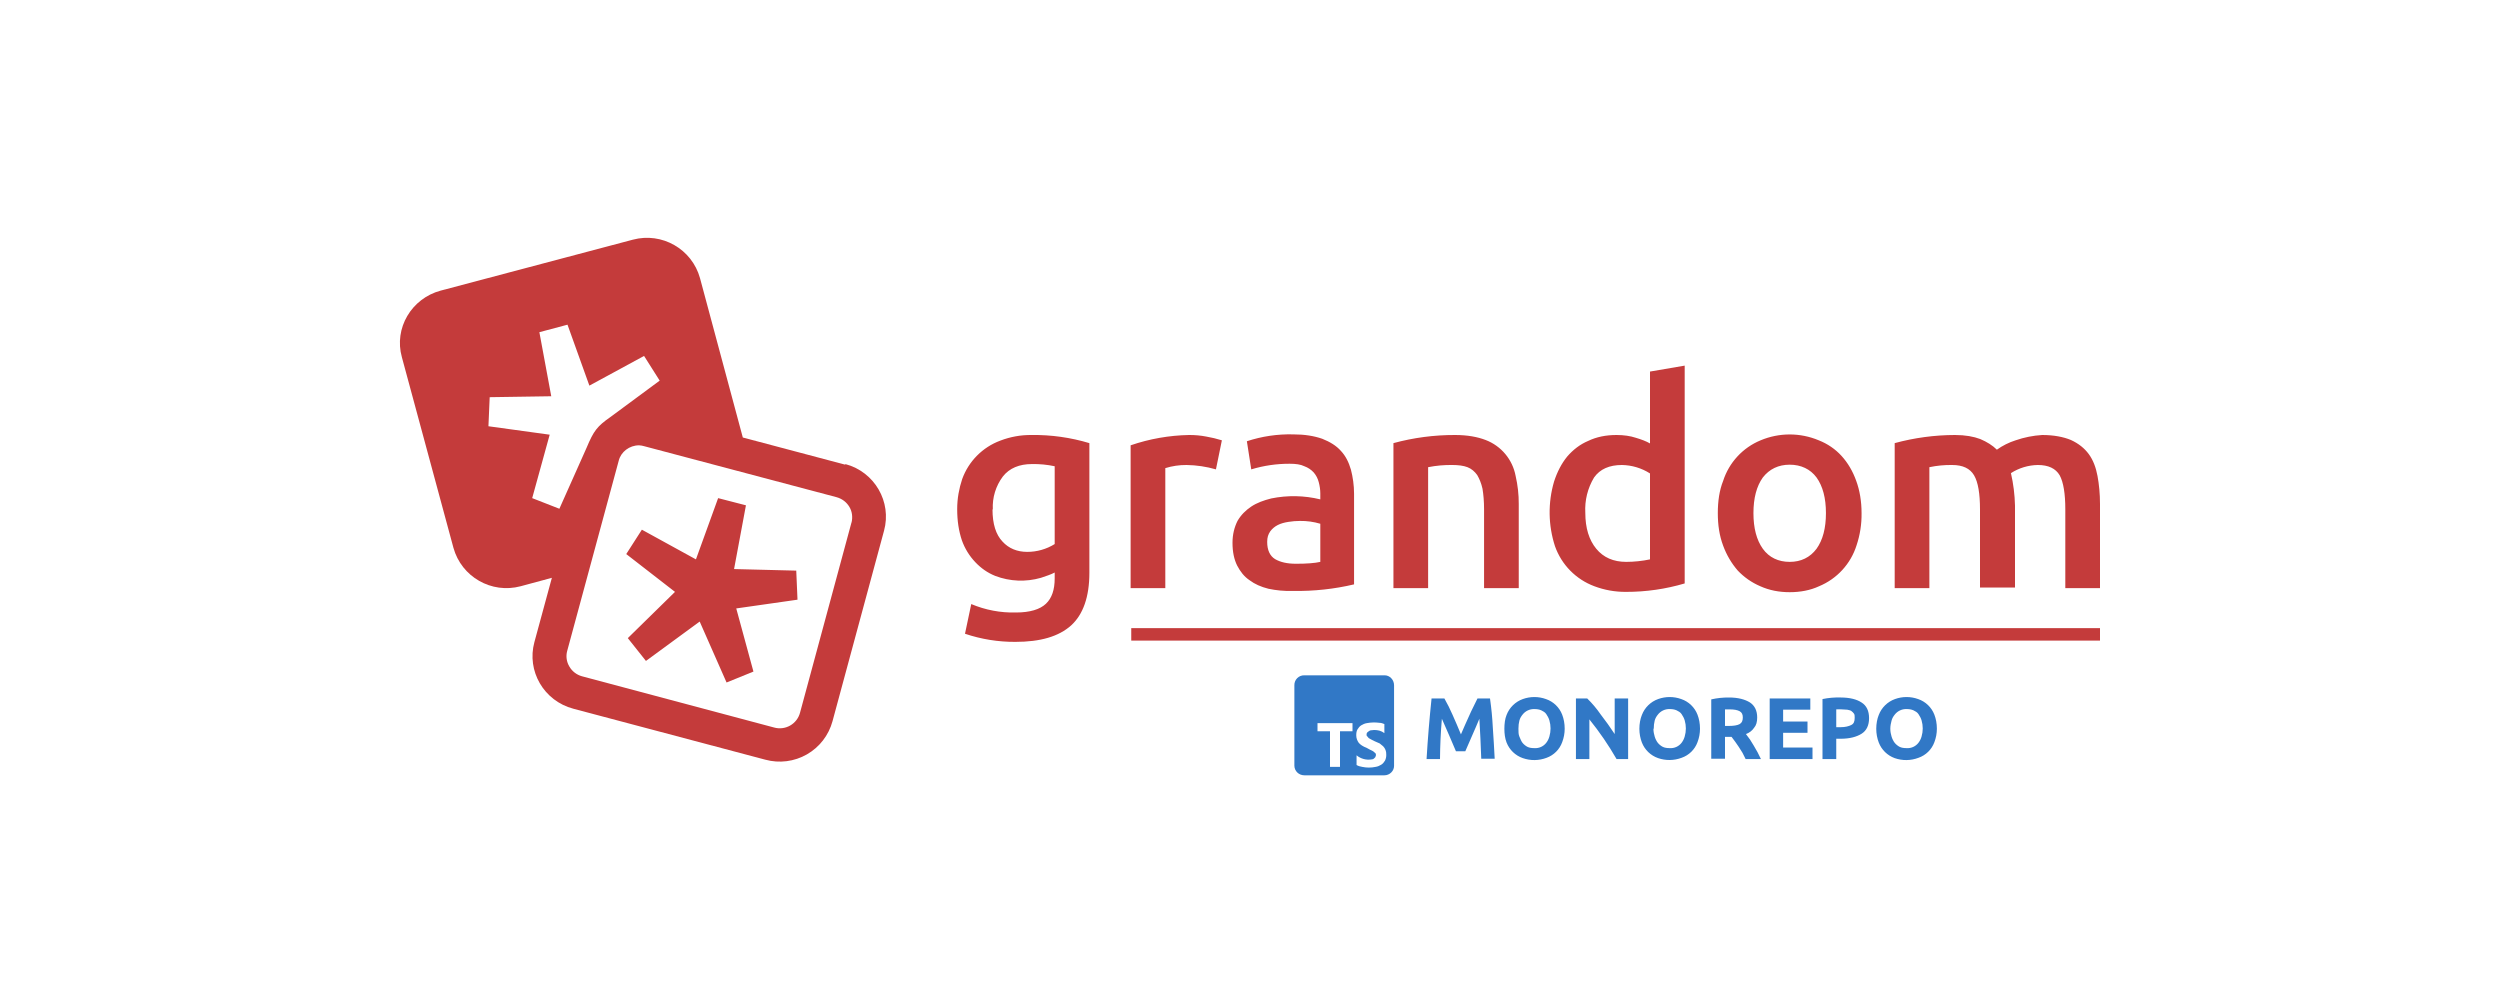
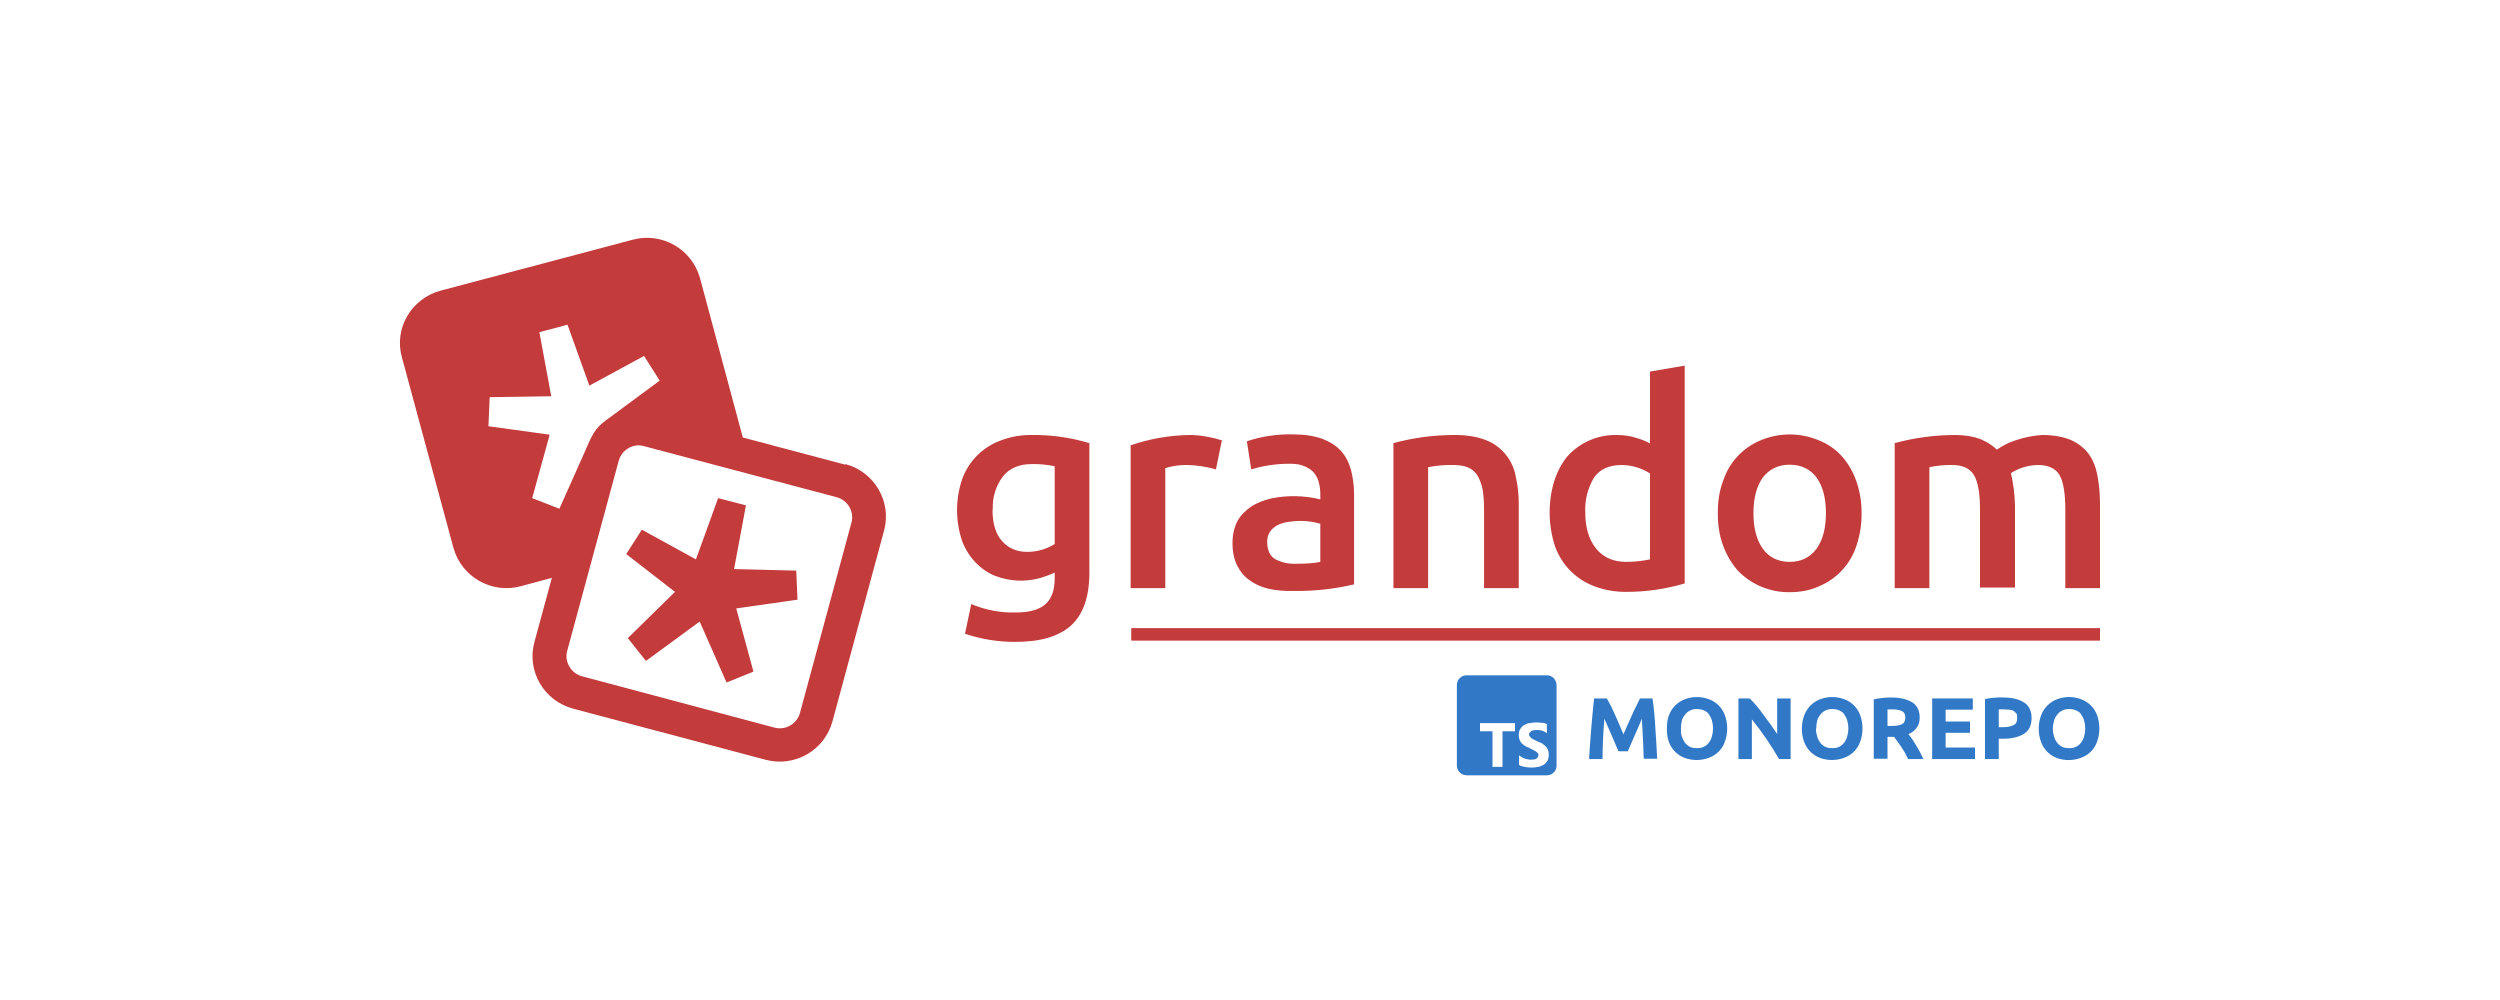
<svg xmlns="http://www.w3.org/2000/svg" viewBox="0 0 800 320">
-   <path d="M462.2 223.5a53.5 53.5 0 0 1 2.6 5.2l1.4 3.2 1.3 3.1 1.3-3a148.2 148.2 0 0 1 4-8.5h4a99.4 99.4 0 0 1 .9 9.3 516.4 516.4 0 0 1 .6 10H474a511.3 511.3 0 0 0-.6-12.8l-1.1 2.6a388.8 388.8 0 0 0-3.4 7.8h-3a602.9 602.9 0 0 0-4.5-10.4 165.3 165.3 0 0 0-.6 12.9h-4.3a427.7 427.7 0 0 1 1.6-19.4h4.1ZM500.7 233.2a12 12 0 0 1-.8 4.3 8.3 8.3 0 0 1-5 5 11.1 11.1 0 0 1-7.6.1 8.6 8.6 0 0 1-5.2-5c-.5-1.3-.7-2.8-.7-4.4s.2-3.2.7-4.4a8.7 8.7 0 0 1 5.2-5.1 10.9 10.9 0 0 1 7.4 0 8.5 8.5 0 0 1 5.2 5c.5 1.3.8 2.8.8 4.5Zm-14.8 0c0 1 0 1.8.3 2.5s.6 1.5 1 2 1 1 1.6 1.3 1.4.4 2.2.4a4.4 4.4 0 0 0 3.8-1.7 6 6 0 0 0 1-2 9.2 9.2 0 0 0 0-5.2c-.2-.7-.6-1.4-1-2s-1-.9-1.6-1.2c-.7-.3-1.4-.4-2.2-.4a4.6 4.6 0 0 0-3.8 1.8c-.4.5-.8 1.1-1 1.9-.2.8-.3 1.6-.3 2.6ZM517.3 242.9a98 98 0 0 0-8.7-12.7v12.7h-4.3v-19.4h3.6a34 34 0 0 1 4.3 5.1 99.8 99.8 0 0 1 4.5 6.3v-11.4h4.3v19.4h-3.7ZM544 233.2a12 12 0 0 1-.8 4.3 8.3 8.3 0 0 1-5.1 5 11.1 11.1 0 0 1-7.5.1 8.6 8.6 0 0 1-5.2-5c-.5-1.3-.8-2.8-.8-4.4s.3-3.2.8-4.4a8.7 8.7 0 0 1 5.2-5.1 10.9 10.9 0 0 1 7.4 0 8.5 8.5 0 0 1 5.2 5c.5 1.3.8 2.8.8 4.5Zm-14.9 0c0 1 .2 1.8.4 2.5s.6 1.5 1 2 1 1 1.6 1.3 1.4.4 2.2.4a4.4 4.4 0 0 0 3.8-1.7 6 6 0 0 0 1-2 9.2 9.2 0 0 0 0-5.2c-.2-.7-.6-1.4-1-2s-1-.9-1.6-1.2c-.7-.3-1.4-.4-2.2-.4a4.6 4.6 0 0 0-3.8 1.8c-.4.5-.8 1.1-1 1.9-.2.8-.3 1.6-.3 2.6ZM553.3 223.2c2.9 0 5.1.6 6.7 1.6 1.5 1 2.3 2.6 2.3 4.8 0 1.4-.3 2.5-1 3.3-.6.9-1.5 1.6-2.6 2a26.3 26.3 0 0 1 2.5 3.7 40.2 40.2 0 0 1 2.3 4.3h-4.9l-1-2-1.2-1.9a53.7 53.7 0 0 0-2.3-3.2H552v7h-4.4v-19a24.8 24.8 0 0 1 5.7-.6Zm.2 3.8H552v5.3h1.2c1.6 0 2.8-.2 3.5-.6.7-.4 1-1.1 1-2.1s-.3-1.6-1-2-1.8-.6-3.2-.6ZM566.3 242.9v-19.4h13v3.6h-8.7v3.8h7.8v3.6h-7.8v4.7h9.4v3.7h-13.7ZM589 223.2c3 0 5.2.6 6.7 1.6 1.6 1 2.4 2.7 2.4 5s-.8 4-2.4 5c-1.6 1-3.8 1.6-6.7 1.6h-1.4v6.5h-4.4v-19.2a24.7 24.7 0 0 1 5.9-.5Zm.4 3.8a16 16 0 0 0-1.8 0v5.7h1.4c1.5 0 2.6-.3 3.4-.7.8-.4 1.1-1.1 1.1-2.3 0-.5 0-1-.2-1.3s-.5-.6-.9-.9c-.3-.2-.8-.3-1.3-.4l-1.8-.1ZM619.8 233.2a12 12 0 0 1-.8 4.3 8.3 8.3 0 0 1-5.1 5 11.1 11.1 0 0 1-7.6.1 8.6 8.6 0 0 1-5.1-5c-.5-1.3-.8-2.8-.8-4.4s.3-3.2.8-4.4a8.7 8.7 0 0 1 5.2-5.1 10.9 10.9 0 0 1 7.4 0 8.5 8.5 0 0 1 5.2 5c.5 1.3.8 2.8.8 4.5Zm-14.9 0c0 1 .2 1.8.4 2.5s.6 1.5 1 2 1 1 1.6 1.3 1.4.4 2.2.4a4.4 4.4 0 0 0 3.8-1.7 6 6 0 0 0 1-2 9.2 9.2 0 0 0 0-5.2c-.2-.7-.6-1.4-1-2s-1-.9-1.6-1.2c-.7-.3-1.4-.4-2.2-.4a4.6 4.6 0 0 0-3.8 1.8c-.4.5-.8 1.1-1 1.9-.2.8-.4 1.6-.4 2.6ZM443.1 216.1h-25.7a3.1 3.1 0 0 0-3.2 3.2V245c0 1.7 1.4 3.1 3.2 3.1H443c1.7 0 3.1-1.4 3.1-3v-25.8c0-1.8-1.4-3.2-3-3.2ZM432.8 234h-4v11.4h-3.2V234h-4v-2.6h11.2v2.6Zm10.4 9.4c-.3.5-.7 1-1.2 1.3-.5.3-1.1.6-1.8.7a10.3 10.3 0 0 1-4.3 0c-.7-.1-1.3-.3-1.8-.6v-3.1a6 6 0 0 0 4.9 1.3c.3 0 .5-.1.7-.3l.4-.4.2-.6c0-.3 0-.5-.2-.7l-.7-.6-1-.5-1.1-.6c-1.1-.4-2-1-2.5-1.6-.5-.7-.8-1.5-.8-2.4 0-.8.1-1.4.4-1.9.3-.5.7-1 1.2-1.3.5-.3 1.1-.6 1.8-.7a12.7 12.7 0 0 1 4-.1c.6 0 1.1.2 1.6.4v2.9a4.7 4.7 0 0 0-1.6-.8 6.6 6.6 0 0 0-1.7-.2l-1 .1c-.3 0-.5.2-.7.3l-.5.4a1 1 0 0 0-.2.6c0 .3 0 .5.2.6l.5.6.9.5 1 .5 1.6.7 1.1.9a3.5 3.5 0 0 1 1 2.6 4 4 0 0 1-.4 2Z" style="fill:#3178c6" />
-   <path style="fill:#c43b3b" d="M362 201h310v4H362zM348.6 183.3c0 7.7-2 13.3-5.8 16.8-4 3.6-9.9 5.3-17.9 5.3a49.5 49.5 0 0 1-16.1-2.6l2-9.5a34.5 34.5 0 0 0 14.3 2.7c4.5 0 7.7-1 9.6-2.8 1.9-1.8 2.8-4.5 2.8-8.1v-1.9c-1.1.6-2.6 1.1-4.4 1.7a23.1 23.1 0 0 1-14.6-.6c-2.5-1-4.6-2.5-6.4-4.4a19.7 19.7 0 0 1-4.3-7c-1-3-1.5-6.2-1.5-10 0-3.4.6-6.6 1.6-9.6a20.6 20.6 0 0 1 12.2-12.3 27 27 0 0 1 10-1.8 61.4 61.4 0 0 1 18.5 2.6v41.5Zm-31-20.3c0 4.7 1.1 8.1 3.2 10.3 2 2.2 4.7 3.3 7.9 3.3a16.6 16.6 0 0 0 8.8-2.5v-24.9a32 32 0 0 0-7.3-.7c-4 0-7.2 1.3-9.3 4a16.2 16.2 0 0 0-3.2 10.5ZM389.1 150.2a35.8 35.8 0 0 0-9.4-1.4 22.4 22.4 0 0 0-6.8 1v38.4h-11.1v-45.7a61.2 61.2 0 0 1 18.7-3.3 27.9 27.9 0 0 1 5.5.5 39.6 39.6 0 0 1 5 1.2l-1.9 9.3ZM413.8 139c3.7 0 6.7.5 9.3 1.4 2.5 1 4.5 2.2 6 3.9 1.5 1.6 2.5 3.6 3.2 6 .6 2.3 1 5 1 7.7v29a79.2 79.2 0 0 1-19.4 2.1c-3 .1-5.6-.2-8-.7-2.4-.6-4.4-1.5-6-2.7-1.8-1.2-3-2.8-4-4.7-1-2-1.5-4.4-1.5-7.3 0-2.7.6-5 1.6-7 1.1-1.9 2.6-3.4 4.4-4.6 1.8-1.2 4-2 6.4-2.6a35.9 35.9 0 0 1 15.7.3v-1.9c0-1.2-.2-2.5-.5-3.6a7.6 7.6 0 0 0-1.6-3.1 7.5 7.5 0 0 0-3-2c-1.2-.6-2.8-.8-4.7-.8a41.9 41.9 0 0 0-12.3 1.8l-1.4-9a43.7 43.7 0 0 1 14.8-2.2Zm1 41.4c3.3 0 6-.2 7.7-.6v-12.2a21.7 21.7 0 0 0-6.5-.9c-1.2 0-2.5.1-3.7.3-1.3.2-2.4.5-3.4 1s-1.8 1.2-2.4 2c-.7 1-1 2-1 3.4 0 2.7.9 4.5 2.5 5.5 1.7 1 3.9 1.5 6.7 1.5ZM445.9 141.8a74.3 74.3 0 0 1 19.7-2.6c4 0 7.2.6 9.8 1.6a15.3 15.3 0 0 1 9.6 11.5 39 39 0 0 1 1 9v26.9h-11.1V163c0-2.6-.2-4.8-.5-6.6-.4-1.8-1-3.2-1.7-4.4-.8-1.1-1.8-2-3.1-2.5s-3-.7-4.8-.7a37 37 0 0 0-7.8.7v38.7h-11.1v-46.4ZM539.1 186.7a65.6 65.6 0 0 1-18.8 2.7 28 28 0 0 1-10.1-1.8 21.2 21.2 0 0 1-12.6-12.8 35 35 0 0 1-.3-20.7c1-3.1 2.4-5.8 4.2-8 1.9-2.2 4.1-3.9 6.7-5 2.7-1.3 5.7-1.9 9.1-1.9 2.3 0 4.4.3 6.2.9 1.7.5 3.3 1.1 4.5 1.8v-23l11.1-1.9v69.7Zm-31.8-22.6c0 4.9 1.2 8.7 3.5 11.5 2.3 2.8 5.5 4.2 9.6 4.2a38 38 0 0 0 7.6-.8v-27.5a17.2 17.2 0 0 0-9-2.7c-4 0-7 1.3-8.9 4a19.7 19.7 0 0 0-2.8 11.3ZM595.7 164.2a31 31 0 0 1-1.6 10.3 21 21 0 0 1-12 13.1c-2.8 1.3-6 1.9-9.4 1.9s-6.5-.6-9.4-1.9c-2.8-1.2-5.2-2.9-7.2-5-2-2.3-3.6-5-4.7-8-1.2-3.2-1.7-6.6-1.7-10.4s.5-7.3 1.7-10.3a21 21 0 0 1 12-13 24 24 0 0 1 18.6 0c2.8 1.1 5.3 2.8 7.3 5s3.6 4.9 4.7 8c1.1 3 1.7 6.5 1.7 10.3Zm-11.4 0c0-4.8-1-8.6-3-11.4-2-2.7-5-4.1-8.6-4.1s-6.5 1.4-8.6 4.1c-2 2.8-3 6.6-3 11.4 0 4.8 1 8.6 3 11.4 2 2.8 5 4.2 8.6 4.2s6.5-1.4 8.6-4.2c2-2.8 3-6.6 3-11.4ZM633.6 163c0-5-.6-8.7-1.9-10.9-1.3-2.2-3.6-3.3-7-3.3a32.8 32.8 0 0 0-7.3.7v38.7h-11.1v-46.4a74 74 0 0 1 19.3-2.6c3.3 0 6 .5 8.1 1.3 2.1.9 3.9 2 5.3 3.4a21.5 21.5 0 0 1 6-3 31.9 31.9 0 0 1 8.5-1.7c3.7 0 6.8.6 9.2 1.6 2.4 1.1 4.3 2.6 5.7 4.5s2.3 4.3 2.8 7 .8 5.7.8 9v26.9h-11.1V163c0-5-.6-8.7-1.8-10.9-1.3-2.2-3.6-3.3-7-3.3a16.4 16.4 0 0 0-8.6 2.6 51.9 51.9 0 0 1 1.3 10.4V188h-11.2V163ZM234.9 182.1l3.8-20.4-8.9-2.3-7.1 19.6-17.3-9.5-5 7.8 15.6 12.1-15.1 14.8 5.8 7.3 17.2-12.6 8.6 19.5 8.6-3.5-5.5-20.2 19.6-2.8-.4-9.3-19.9-.5z" />
-   <path d="m270.5 148.7-32.8-8.7L224 89a17.6 17.6 0 0 0-21.5-12.3L141 93c-9.3 2.5-15 12-12.4 21.3l16.5 61a17.6 17.6 0 0 0 21.5 12.3l10-2.7-5.6 20.6c-2.5 9.2 3 18.8 12.5 21.3l61.4 16.3a17.5 17.5 0 0 0 21.5-12.3l16.5-61c2.5-9.2-3-18.8-12.4-21.3Zm-100.2 10.7 5.6-20.3-19.6-2.7.4-9.3 19.7-.3-3.8-20.5 9-2.4 7 19.5 17.5-9.5 5 7.9-15.7 11.6c-4.3 3-5.4 4.4-7.7 9.9l-8.7 19.5-8.7-3.4Zm102.2 7.7-16.5 61a6.7 6.7 0 0 1-8.3 4.7l-61.5-16.4a6.7 6.7 0 0 1-4-3.1 6.4 6.4 0 0 1-.7-5l16.5-60.9c.7-2.8 3.4-4.9 6.5-4.9a7 7 0 0 1 1.7.3l61.5 16.3c1.8.5 3.2 1.6 4.1 3.1.9 1.5 1.1 3.3.7 5Z" style="fill:#c43b3b" />
+   <path fill="#3178c6" d="M514.2 223.5a53.5 53.5 0 0 1 2.6 5.2l1.4 3.2 1.3 3.1 1.3-3a148.2 148.2 0 0 1 4-8.5h4a99.4 99.4 0 0 1 .9 9.3 516.4 516.4 0 0 1 .6 10H526a511.3 511.3 0 0 0-.6-12.8l-1.1 2.6a388.8 388.8 0 0 0-3.4 7.8h-3a602.9 602.9 0 0 0-4.5-10.4 165.3 165.3 0 0 0-.6 12.9h-4.3a427.7 427.7 0 0 1 1.6-19.4h4.1Zm38.5 9.7a12 12 0 0 1-.8 4.3 8.3 8.3 0 0 1-5.1 5 11.1 11.1 0 0 1-7.5.1 8.6 8.6 0 0 1-5.2-5c-.5-1.3-.7-2.8-.7-4.4s.2-3.2.7-4.4a8.7 8.7 0 0 1 5.2-5.1 10.9 10.9 0 0 1 7.4 0 8.5 8.5 0 0 1 5.2 5c.5 1.3.8 2.8.8 4.5Zm-14.8 0c0 1 0 1.8.3 2.5s.6 1.5 1 2 1 1 1.6 1.3 1.4.4 2.2.4a4.4 4.4 0 0 0 3.8-1.7 6 6 0 0 0 1-2 9.2 9.2 0 0 0 0-5.2c-.2-.7-.6-1.4-1-2s-1-.9-1.6-1.2c-.7-.3-1.4-.4-2.2-.4a4.6 4.6 0 0 0-3.8 1.8c-.4.5-.8 1.1-1 1.9-.2.8-.3 1.6-.3 2.6Zm31.4 9.7a98 98 0 0 0-8.7-12.7v12.7h-4.3v-19.4h3.6a34 34 0 0 1 4.3 5.1 99.8 99.8 0 0 1 4.5 6.3v-11.4h4.3v19.4h-3.7Zm26.7-9.7a12 12 0 0 1-.8 4.3 8.3 8.3 0 0 1-5.1 5 11.1 11.1 0 0 1-7.5.1 8.6 8.6 0 0 1-5.2-5 12.3 12.3 0 0 1 0-8.8 8.7 8.7 0 0 1 5.2-5.1 10.9 10.9 0 0 1 7.4 0 8.5 8.5 0 0 1 5.2 5c.5 1.3.8 2.8.8 4.5Zm-14.9 0c0 1 .2 1.8.4 2.5s.6 1.5 1 2 1 1 1.6 1.3 1.4.4 2.2.4a4.4 4.4 0 0 0 3.8-1.7 6 6 0 0 0 1-2 9.2 9.2 0 0 0 0-5.2c-.2-.7-.6-1.4-1-2s-1-.9-1.6-1.2c-.7-.3-1.4-.4-2.2-.4a4.6 4.6 0 0 0-3.8 1.8c-.4.5-.8 1.1-1 1.9-.2.8-.3 1.6-.3 2.6Zm24.2-10c2.9 0 5.1.6 6.7 1.6 1.5 1 2.3 2.6 2.3 4.8 0 1.4-.3 2.5-1 3.3-.6.9-1.5 1.6-2.6 2a26.3 26.3 0 0 1 2.5 3.7 40.2 40.2 0 0 1 2.3 4.3h-4.9l-1-2-1.2-1.9a53.7 53.7 0 0 0-2.3-3.2H604v7h-4.4v-19a24.8 24.8 0 0 1 5.7-.6Zm.2 3.8H604v5.3h1.2c1.6 0 2.8-.2 3.5-.6.7-.4 1-1.1 1-2.1s-.3-1.6-1-2-1.8-.6-3.2-.6Zm12.8 15.9v-19.4h13v3.6h-8.7v3.8h7.8v3.6h-7.8v4.7h9.4v3.7h-13.7Zm22.7-19.7c3 0 5.2.6 6.7 1.6 1.6 1 2.4 2.7 2.4 5s-.8 4-2.4 5c-1.6 1-3.8 1.6-6.7 1.6h-1.4v6.5h-4.4v-19.2a24.7 24.7 0 0 1 5.9-.5Zm.4 3.8a16 16 0 0 0-1.8 0v5.7h1.4c1.5 0 2.6-.3 3.4-.7.8-.4 1.1-1.1 1.1-2.3 0-.5 0-1-.2-1.3l-.9-.9c-.3-.2-.8-.3-1.3-.4l-1.8-.1Zm30.4 6.2a12 12 0 0 1-.8 4.3 8.3 8.3 0 0 1-5.1 5 11.1 11.1 0 0 1-7.6.1 8.6 8.6 0 0 1-5.1-5 12.3 12.3 0 0 1 0-8.8 8.7 8.7 0 0 1 5.2-5.1 10.9 10.9 0 0 1 7.4 0 8.5 8.5 0 0 1 5.2 5c.5 1.3.8 2.8.8 4.5Zm-14.9 0c0 1 .2 1.8.4 2.5s.6 1.5 1 2 1 1 1.6 1.3 1.4.4 2.2.4a4.4 4.4 0 0 0 3.8-1.7 6 6 0 0 0 1-2 9.2 9.2 0 0 0 0-5.2c-.2-.7-.6-1.4-1-2s-1-.9-1.6-1.2c-.7-.3-1.4-.4-2.2-.4a4.6 4.6 0 0 0-3.8 1.8c-.4.5-.8 1.1-1 1.9-.2.8-.4 1.6-.4 2.6Zm-161.8-17.1h-25.7a3.1 3.1 0 0 0-3.2 3.2V245c0 1.7 1.4 3.1 3.2 3.1H495c1.7 0 3.1-1.4 3.1-3v-25.8c0-1.8-1.4-3.2-3-3.2ZM484.8 234h-4v11.4h-3.2V234h-4v-2.6h11.2v2.6Zm10.4 9.4c-.3.5-.7 1-1.2 1.3-.5.3-1.1.6-1.8.7a10.3 10.3 0 0 1-4.3 0c-.7-.1-1.3-.3-1.8-.6v-3.1a6 6 0 0 0 4.9 1.3c.3 0 .5-.1.7-.3l.4-.4.2-.6c0-.3 0-.5-.2-.7l-.7-.6-1-.5-1.1-.6a6 6 0 0 1-2.5-1.6 4 4 0 0 1-.8-2.4c0-.8.1-1.4.4-1.9.3-.5.7-1 1.2-1.3.5-.3 1.1-.6 1.8-.7a12.7 12.7 0 0 1 4-.1c.6 0 1.1.2 1.6.4v2.9a4.7 4.7 0 0 0-1.6-.8 6.6 6.6 0 0 0-1.7-.2l-1 .1c-.3 0-.5.2-.7.3l-.5.4a1 1 0 0 0-.2.6c0 .3 0 .5.2.6l.5.6.9.5 1 .5 1.6.7 1.1.9a3.5 3.5 0 0 1 1 2.6 4 4 0 0 1-.4 2Z" />
+   <path fill="#c43b3b" d="M362 201h310v4H362z" />
+   <g fill="#c43b3b">
+     <path d="M348.6 183.3c0 7.7-2 13.3-5.8 16.8-4 3.6-9.9 5.3-17.9 5.3a49.5 49.5 0 0 1-16.1-2.6l2-9.5a34.5 34.5 0 0 0 14.3 2.7c4.5 0 7.7-1 9.6-2.8 1.9-1.8 2.8-4.5 2.8-8.1v-1.9c-1.1.6-2.6 1.1-4.4 1.7a23.1 23.1 0 0 1-14.6-.6c-2.5-1-4.6-2.5-6.4-4.4a19.7 19.7 0 0 1-4.3-7 31 31 0 0 1 .1-19.6 20.6 20.6 0 0 1 12.2-12.3 27 27 0 0 1 10-1.8 61.4 61.4 0 0 1 18.5 2.6v41.5Zm-31-20.3c0 4.7 1.1 8.1 3.2 10.3 2 2.2 4.7 3.3 7.9 3.3a16.6 16.6 0 0 0 8.8-2.5v-24.9a32 32 0 0 0-7.3-.7c-4 0-7.2 1.3-9.3 4a16.2 16.2 0 0 0-3.2 10.5Zm71.5-12.8a35.8 35.8 0 0 0-9.4-1.4 22.4 22.4 0 0 0-6.8 1v38.4h-11.1v-45.7a61.2 61.2 0 0 1 18.7-3.3 27.9 27.9 0 0 1 5.5.5 39.6 39.6 0 0 1 5 1.2l-1.9 9.3Zm24.7-11.2c3.7 0 6.7.5 9.3 1.4 2.5 1 4.5 2.2 6 3.9 1.5 1.6 2.5 3.6 3.2 6 .6 2.3 1 5 1 7.7v29a79.2 79.2 0 0 1-19.4 2.1c-3 .1-5.6-.2-8-.7-2.4-.6-4.4-1.5-6-2.7-1.8-1.2-3-2.8-4-4.7-1-2-1.5-4.4-1.5-7.3 0-2.7.6-5 1.6-7 1.1-1.9 2.6-3.4 4.4-4.6 1.8-1.2 4-2 6.4-2.6a35.9 35.9 0 0 1 15.7.3v-1.9c0-1.2-.2-2.5-.5-3.6a7.6 7.6 0 0 0-1.6-3.1 7.5 7.5 0 0 0-3-2c-1.2-.6-2.8-.8-4.7-.8a41.9 41.9 0 0 0-12.3 1.8l-1.4-9a43.7 43.7 0 0 1 14.8-2.2Zm1 41.4c3.3 0 6-.2 7.7-.6v-12.2a21.7 21.7 0 0 0-6.5-.9 23 23 0 0 0-3.7.3c-1.3.2-2.4.5-3.4 1s-1.8 1.2-2.4 2c-.7 1-1 2-1 3.4 0 2.7.9 4.5 2.5 5.5a13 13 0 0 0 6.7 1.5Zm31.1-38.6a74.3 74.3 0 0 1 19.7-2.6c4 0 7.2.6 9.8 1.6a15.3 15.3 0 0 1 9.6 11.5 39 39 0 0 1 1 9v26.9h-11.1V163c0-2.6-.2-4.8-.5-6.6a15 15 0 0 0-1.7-4.4c-.8-1.1-1.8-2-3.1-2.5s-3-.7-4.8-.7a37 37 0 0 0-7.8.7v38.7h-11.1v-46.4Zm93.2 44.9a65.6 65.6 0 0 1-18.8 2.7 28 28 0 0 1-10.1-1.8 21.2 21.2 0 0 1-12.6-12.8 35 35 0 0 1-.3-20.7c1-3.1 2.4-5.8 4.2-8a20.6 20.6 0 0 1 15.8-6.9c2.3 0 4.4.3 6.2.9a21 21 0 0 1 4.5 1.8v-23l11.1-1.9v69.7Zm-31.8-22.6c0 4.9 1.2 8.7 3.5 11.5 2.3 2.8 5.5 4.2 9.6 4.2a38 38 0 0 0 7.6-.8v-27.5a17.2 17.2 0 0 0-9-2.7c-4 0-7 1.3-8.9 4a19.7 19.7 0 0 0-2.8 11.3Zm88.4.1a31 31 0 0 1-1.6 10.3 21 21 0 0 1-12 13.1c-2.8 1.3-6 1.9-9.4 1.9a22.6 22.6 0 0 1-16.6-6.9c-2-2.3-3.6-5-4.7-8-1.2-3.2-1.7-6.6-1.7-10.4s.5-7.3 1.7-10.3a21 21 0 0 1 12-13 24 24 0 0 1 18.6 0c2.8 1.1 5.3 2.8 7.3 5s3.6 4.9 4.7 8a30 30 0 0 1 1.7 10.3Zm-11.4 0c0-4.8-1-8.6-3-11.4-2-2.7-5-4.1-8.6-4.1s-6.5 1.4-8.6 4.1c-2 2.8-3 6.6-3 11.4 0 4.8 1 8.6 3 11.4 2 2.8 5 4.2 8.6 4.2s6.5-1.4 8.6-4.2c2-2.8 3-6.6 3-11.4Zm49.3-1.2c0-5-.6-8.7-1.9-10.9-1.3-2.2-3.6-3.3-7-3.3a32.8 32.8 0 0 0-7.3.7v38.7h-11.1v-46.4a74 74 0 0 1 19.3-2.6c3.3 0 6 .5 8.1 1.3 2.1.9 3.9 2 5.3 3.4a21.5 21.5 0 0 1 6-3 31.9 31.9 0 0 1 8.5-1.7c3.7 0 6.8.6 9.2 1.6 2.4 1.1 4.3 2.6 5.7 4.5s2.3 4.3 2.8 7 .8 5.7.8 9v26.9h-11.1V163c0-5-.6-8.7-1.8-10.9-1.3-2.2-3.6-3.3-7-3.3a16.4 16.4 0 0 0-8.6 2.6 51.9 51.9 0 0 1 1.3 10.4V188h-11.2v-25Zm-398.7 19.1 3.8-20.4-8.9-2.3-7.1 19.6-17.3-9.5-5 7.8 15.6 12.1-15.1 14.8 5.8 7.3 17.2-12.6 8.6 19.5 8.6-3.5-5.5-20.2 19.6-2.8-.4-9.3-19.9-.5z" />
+     <path d="m270.5 148.7-32.8-8.7L224 89a17.6 17.6 0 0 0-21.5-12.3L141 93c-9.3 2.5-15 12-12.4 21.3l16.5 61a17.6 17.6 0 0 0 21.5 12.3l10-2.7-5.6 20.6c-2.5 9.2 3 18.8 12.5 21.3l61.4 16.3a17.5 17.5 0 0 0 21.5-12.3l16.5-61c2.5-9.2-3-18.8-12.4-21.3Zm-100.2 10.7 5.6-20.3-19.6-2.7.4-9.3 19.7-.3-3.8-20.5 9-2.4 7 19.5 17.5-9.5 5 7.9-15.7 11.6c-4.3 3-5.4 4.4-7.7 9.9l-8.7 19.5-8.7-3.4Zm102.2 7.7-16.5 61a6.7 6.7 0 0 1-8.3 4.7l-61.5-16.4a6.7 6.7 0 0 1-4-3.1 6.4 6.4 0 0 1-.7-5l16.5-60.9a6.7 6.7 0 0 1 6.5-4.9 7 7 0 0 1 1.7.3l61.5 16.3a6.7 6.7 0 0 1 4.8 8.1Z" />
+   </g>
</svg>
